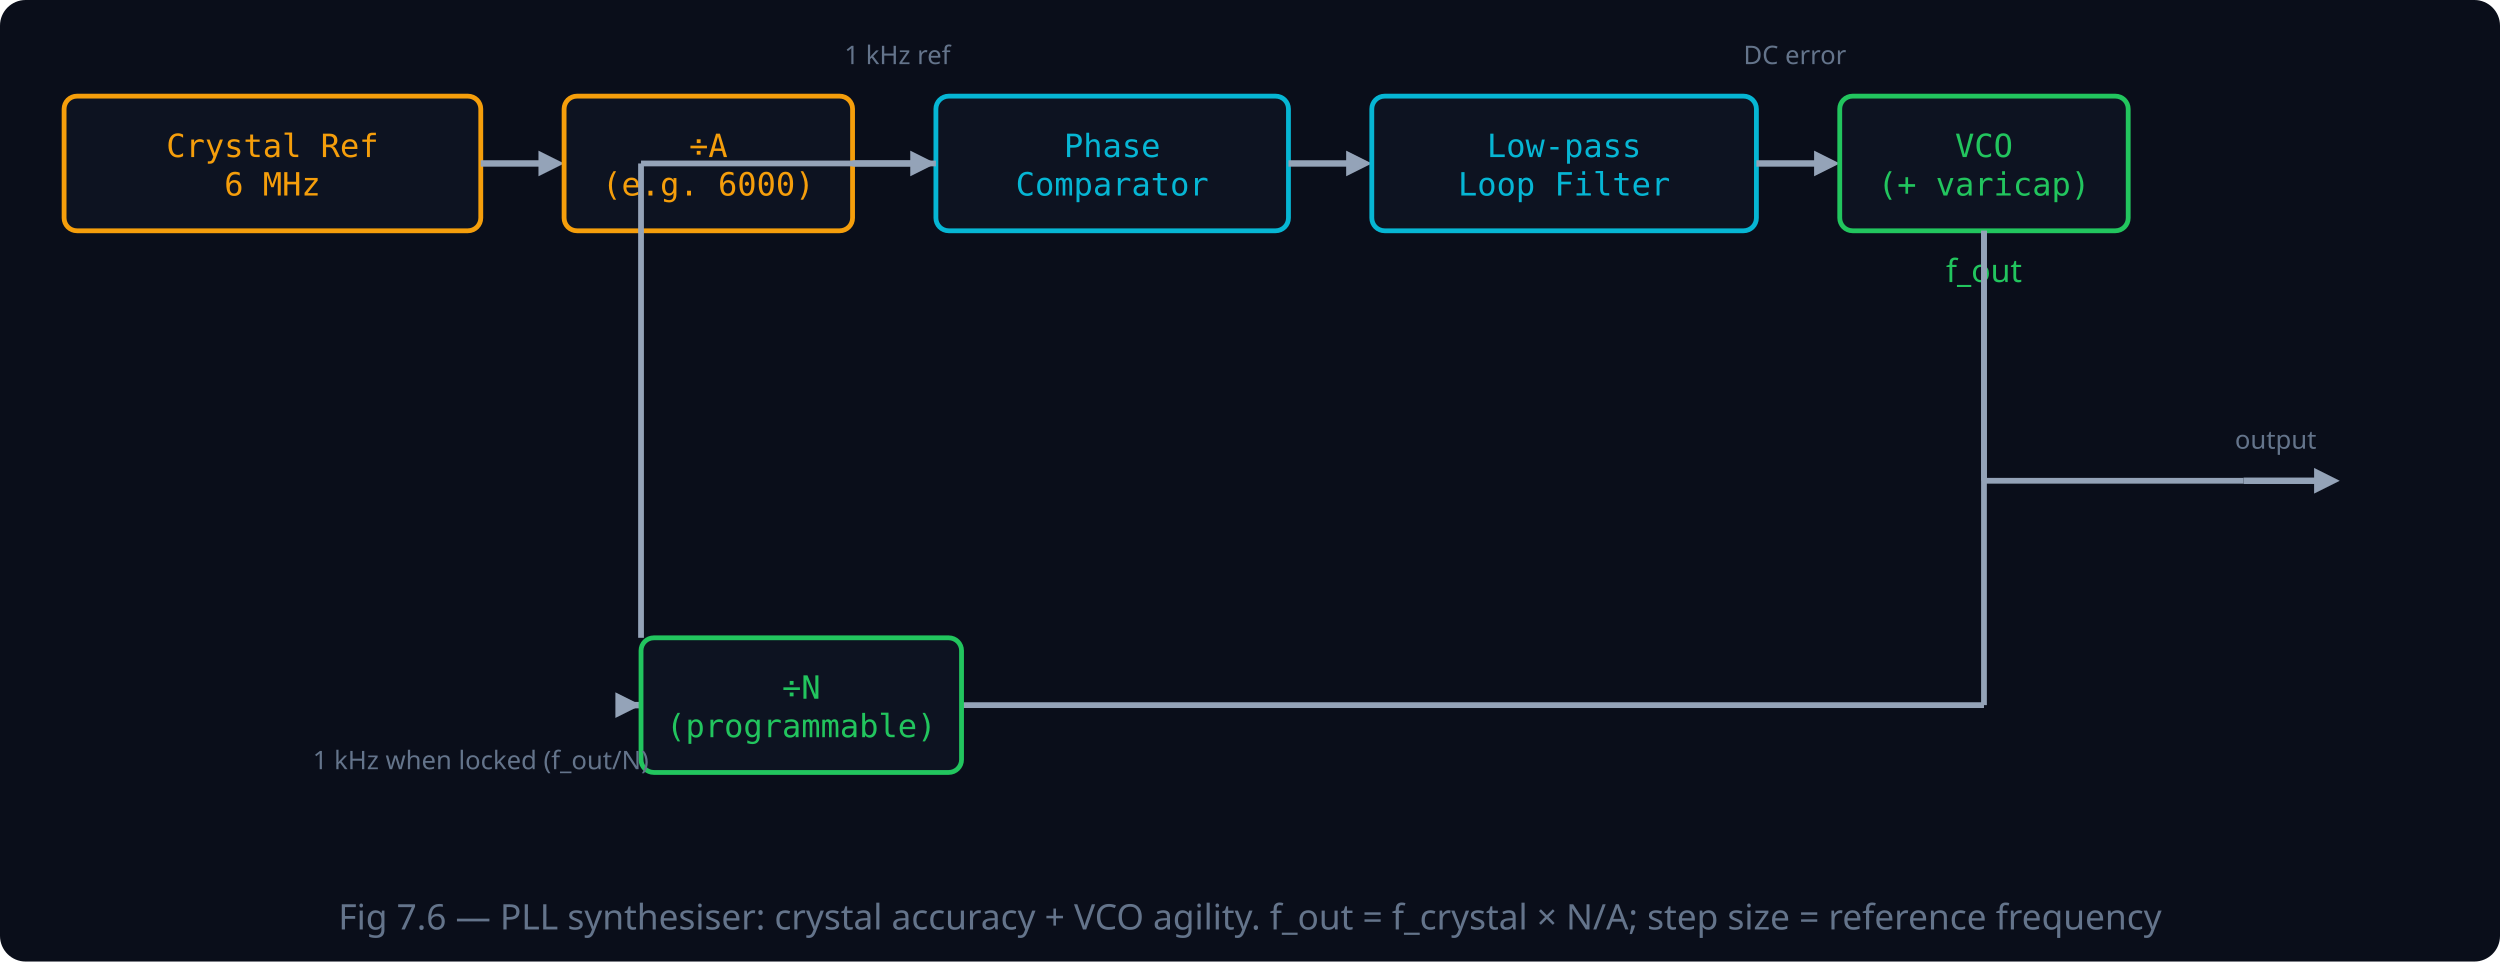
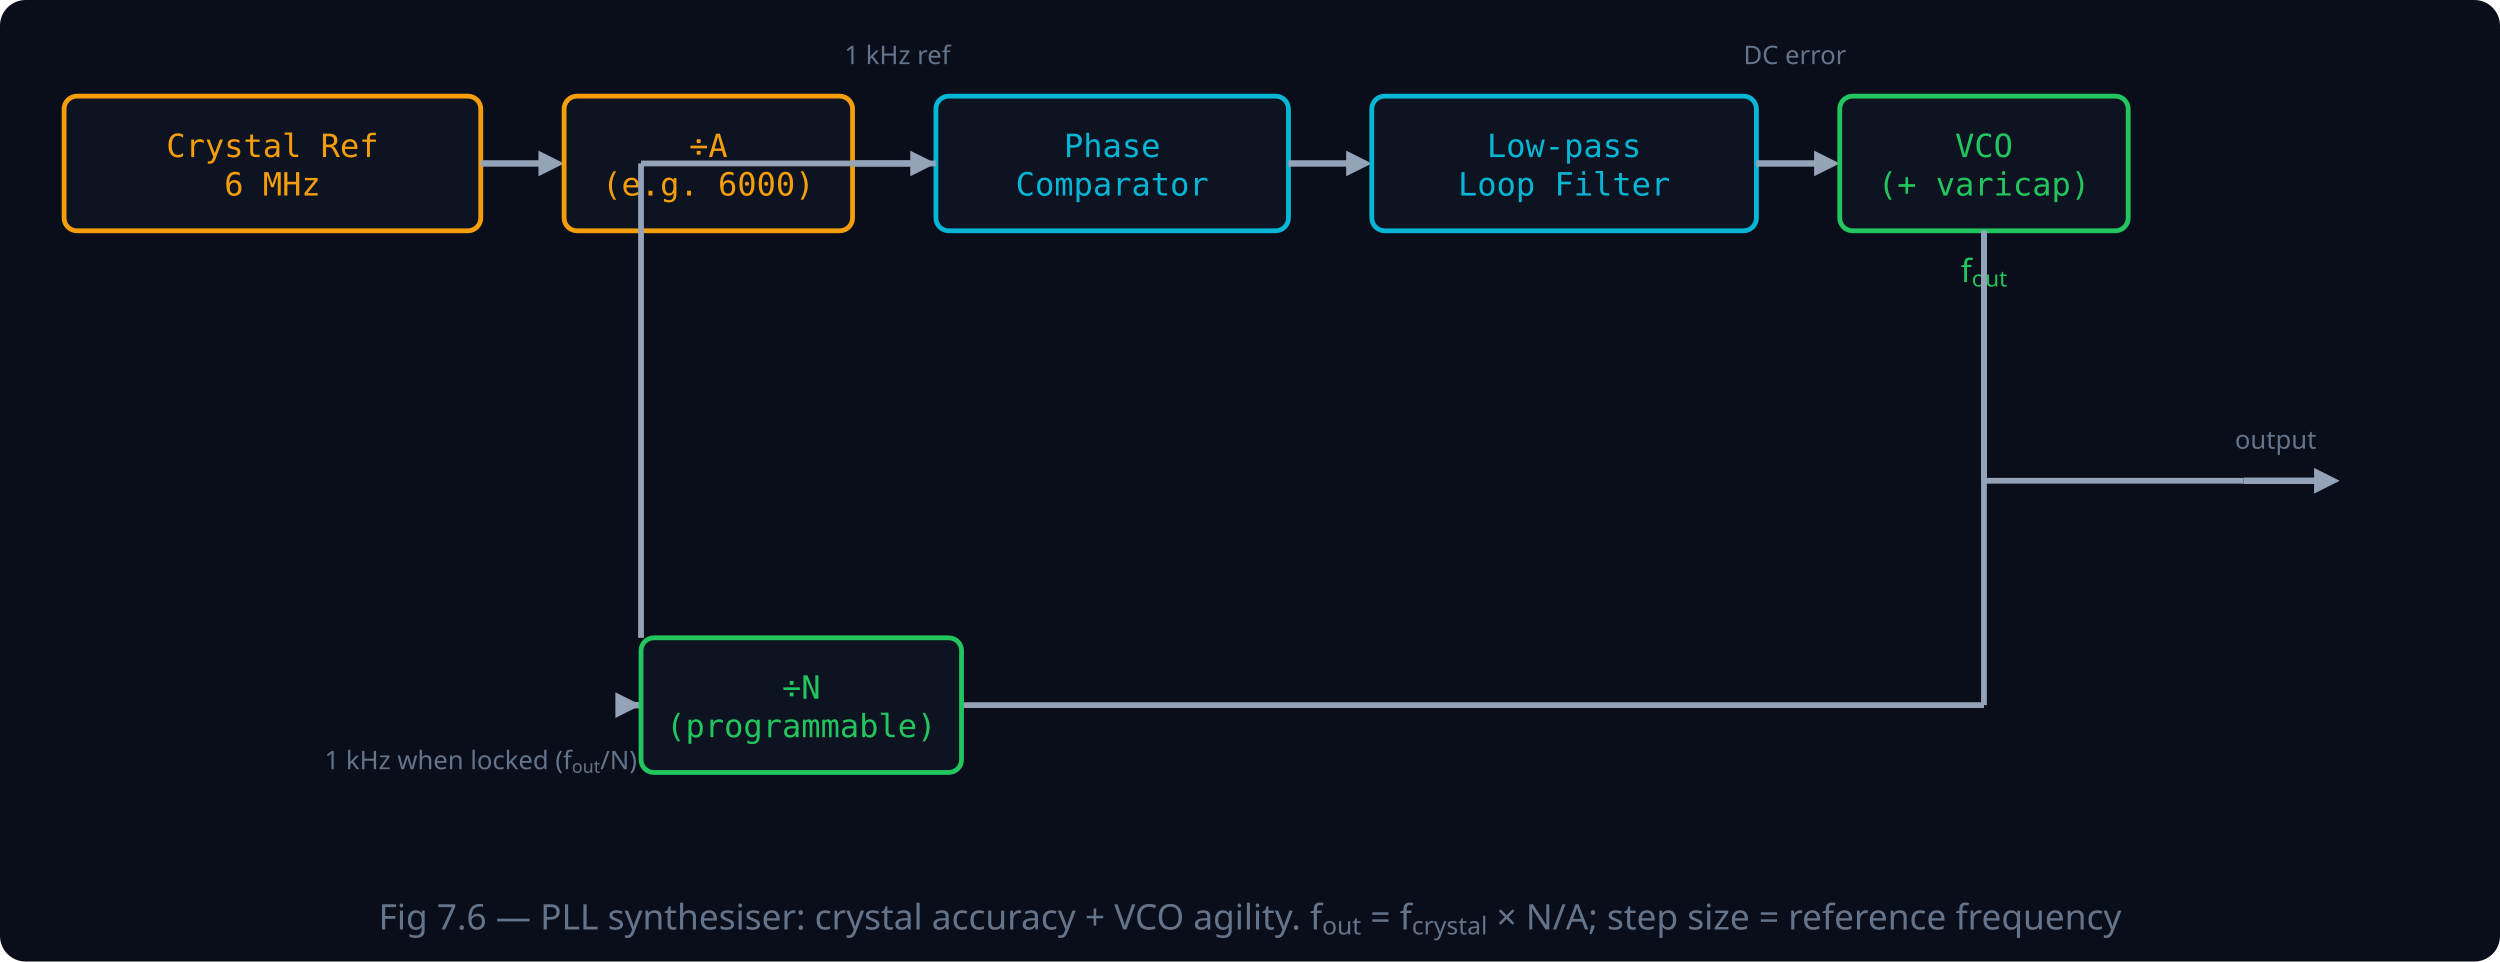
<svg xmlns="http://www.w3.org/2000/svg" viewBox="0 0 780 300" role="img" aria-label="PLL synthesiser block diagram">
  <rect width="780" height="300" fill="#0a0e1a" rx="8" />
  <rect x="20" y="30" width="130" height="42" fill="#0d1321" stroke="#f59e0b" stroke-width="1.5" rx="4" />
  <text x="85.0" y="49.0" font-family="IBM Plex Mono, monospace" font-size="10" fill="#f59e0b" text-anchor="middle">Crystal Ref</text>
  <text x="85.0" y="61.0" font-family="IBM Plex Mono, monospace" font-size="10" fill="#f59e0b" text-anchor="middle">6 MHz</text>
  <line x1="150" y1="51" x2="170" y2="51" stroke="#94a3b8" stroke-width="2" />
  <polygon points="168,47 168,55 176,51" fill="#94a3b8" />
  <rect x="176" y="30" width="90" height="42" fill="#0d1321" stroke="#f59e0b" stroke-width="1.5" rx="4" />
  <text x="221.0" y="49.0" font-family="IBM Plex Mono, monospace" font-size="10" fill="#f59e0b" text-anchor="middle">÷A</text>
  <text x="221.0" y="61.0" font-family="IBM Plex Mono, monospace" font-size="10" fill="#f59e0b" text-anchor="middle">(e.g. 6000)</text>
  <line x1="266" y1="51" x2="286" y2="51" stroke="#94a3b8" stroke-width="2" />
  <polygon points="284,47 284,55 292,51" fill="#94a3b8" />
  <text x="280" y="20" font-family="IBM Plex Sans, sans-serif" font-size="8" fill="#64748b" text-anchor="middle">1 kHz ref</text>
  <rect x="292" y="30" width="110" height="42" fill="#0d1321" stroke="#06b6d4" stroke-width="1.5" rx="4" />
  <text x="347.0" y="49.0" font-family="IBM Plex Mono, monospace" font-size="10" fill="#06b6d4" text-anchor="middle">Phase</text>
  <text x="347.0" y="61.0" font-family="IBM Plex Mono, monospace" font-size="10" fill="#06b6d4" text-anchor="middle">Comparator</text>
  <line x1="402" y1="51" x2="422" y2="51" stroke="#94a3b8" stroke-width="2" />
  <polygon points="420,47 420,55 428,51" fill="#94a3b8" />
  <rect x="428" y="30" width="120" height="42" fill="#0d1321" stroke="#06b6d4" stroke-width="1.5" rx="4" />
  <text x="488.0" y="49.0" font-family="IBM Plex Mono, monospace" font-size="10" fill="#06b6d4" text-anchor="middle">Low-pass</text>
  <text x="488.0" y="61.0" font-family="IBM Plex Mono, monospace" font-size="10" fill="#06b6d4" text-anchor="middle">Loop Filter</text>
  <line x1="548" y1="51" x2="568" y2="51" stroke="#94a3b8" stroke-width="2" />
  <polygon points="566,47 566,55 574,51" fill="#94a3b8" />
  <text x="560" y="20" font-family="IBM Plex Sans, sans-serif" font-size="8" fill="#64748b" text-anchor="middle">DC error</text>
  <rect x="574" y="30" width="90" height="42" fill="#0d1321" stroke="#22c55e" stroke-width="1.5" rx="4" />
  <text x="619.0" y="49.0" font-family="IBM Plex Mono, monospace" font-size="10" fill="#22c55e" text-anchor="middle">VCO</text>
  <text x="619.0" y="61.0" font-family="IBM Plex Mono, monospace" font-size="10" fill="#22c55e" text-anchor="middle">(+ varicap)</text>
-   <text x="619" y="88" font-family="IBM Plex Sans, sans-serif" font-size="10" fill="#22c55e" text-anchor="middle">f_out</text>
+   <text x="619" y="88" font-family="IBM Plex Sans, sans-serif" font-size="10" fill="#22c55e" text-anchor="middle">f<tspan baseline-shift="sub" font-size="70%">out</tspan>
+   </text>
  <line x1="619" y1="72" x2="619" y2="150" stroke="#94a3b8" stroke-width="1.8" />
  <line x1="619" y1="150" x2="700" y2="150" stroke="#94a3b8" stroke-width="1.8" />
  <line x1="700" y1="150" x2="724" y2="150" stroke="#94a3b8" stroke-width="2" />
  <polygon points="722,146 722,154 730,150" fill="#94a3b8" />
  <text x="710" y="140" font-family="IBM Plex Sans, sans-serif" font-size="8" fill="#64748b" text-anchor="middle">output</text>
  <line x1="619" y1="72" x2="619" y2="220" stroke="#94a3b8" stroke-width="1.8" />
  <line x1="200" y1="220" x2="619" y2="220" stroke="#94a3b8" stroke-width="1.8" />
  <line x1="230" y1="220" x2="194" y2="220" stroke="#94a3b8" stroke-width="2" />
  <polygon points="192,216 192,224 200,220" fill="#94a3b8" />
  <rect x="200" y="199" width="100" height="42" fill="#0d1321" stroke="#22c55e" stroke-width="1.5" rx="4" />
  <text x="250.0" y="218.0" font-family="IBM Plex Mono, monospace" font-size="10" fill="#22c55e" text-anchor="middle">÷N</text>
  <text x="250.0" y="230.0" font-family="IBM Plex Mono, monospace" font-size="10" fill="#22c55e" text-anchor="middle">(programmable)</text>
  <line x1="200" y1="199" x2="200" y2="51" stroke="#94a3b8" stroke-width="1.8" />
  <line x1="200" y1="51" x2="292" y2="51" stroke="#94a3b8" stroke-width="1.8" />
-   <text x="150" y="240" font-family="IBM Plex Sans, sans-serif" font-size="8" fill="#64748b" text-anchor="middle">1 kHz when locked (f_out/N)</text>
-   <text x="390.0" y="290" font-family="IBM Plex Sans, sans-serif" font-size="11" fill="#64748b" text-anchor="middle">Fig 7.6 — PLL synthesiser: crystal accuracy + VCO agility. f_out = f_crystal × N/A; step size = reference frequency</text>
+   <text x="150" y="240" font-family="IBM Plex Sans, sans-serif" font-size="8" fill="#64748b" text-anchor="middle">1 kHz when locked (f<tspan baseline-shift="sub" font-size="70%">out</tspan>/N)</text>
+   <text x="390.0" y="290" font-family="IBM Plex Sans, sans-serif" font-size="11" fill="#64748b" text-anchor="middle">Fig 7.6 — PLL synthesiser: crystal accuracy + VCO agility. f<tspan baseline-shift="sub" font-size="70%">out</tspan> = f<tspan baseline-shift="sub" font-size="70%">crystal</tspan> × N/A; step size = reference frequency</text>
</svg>
